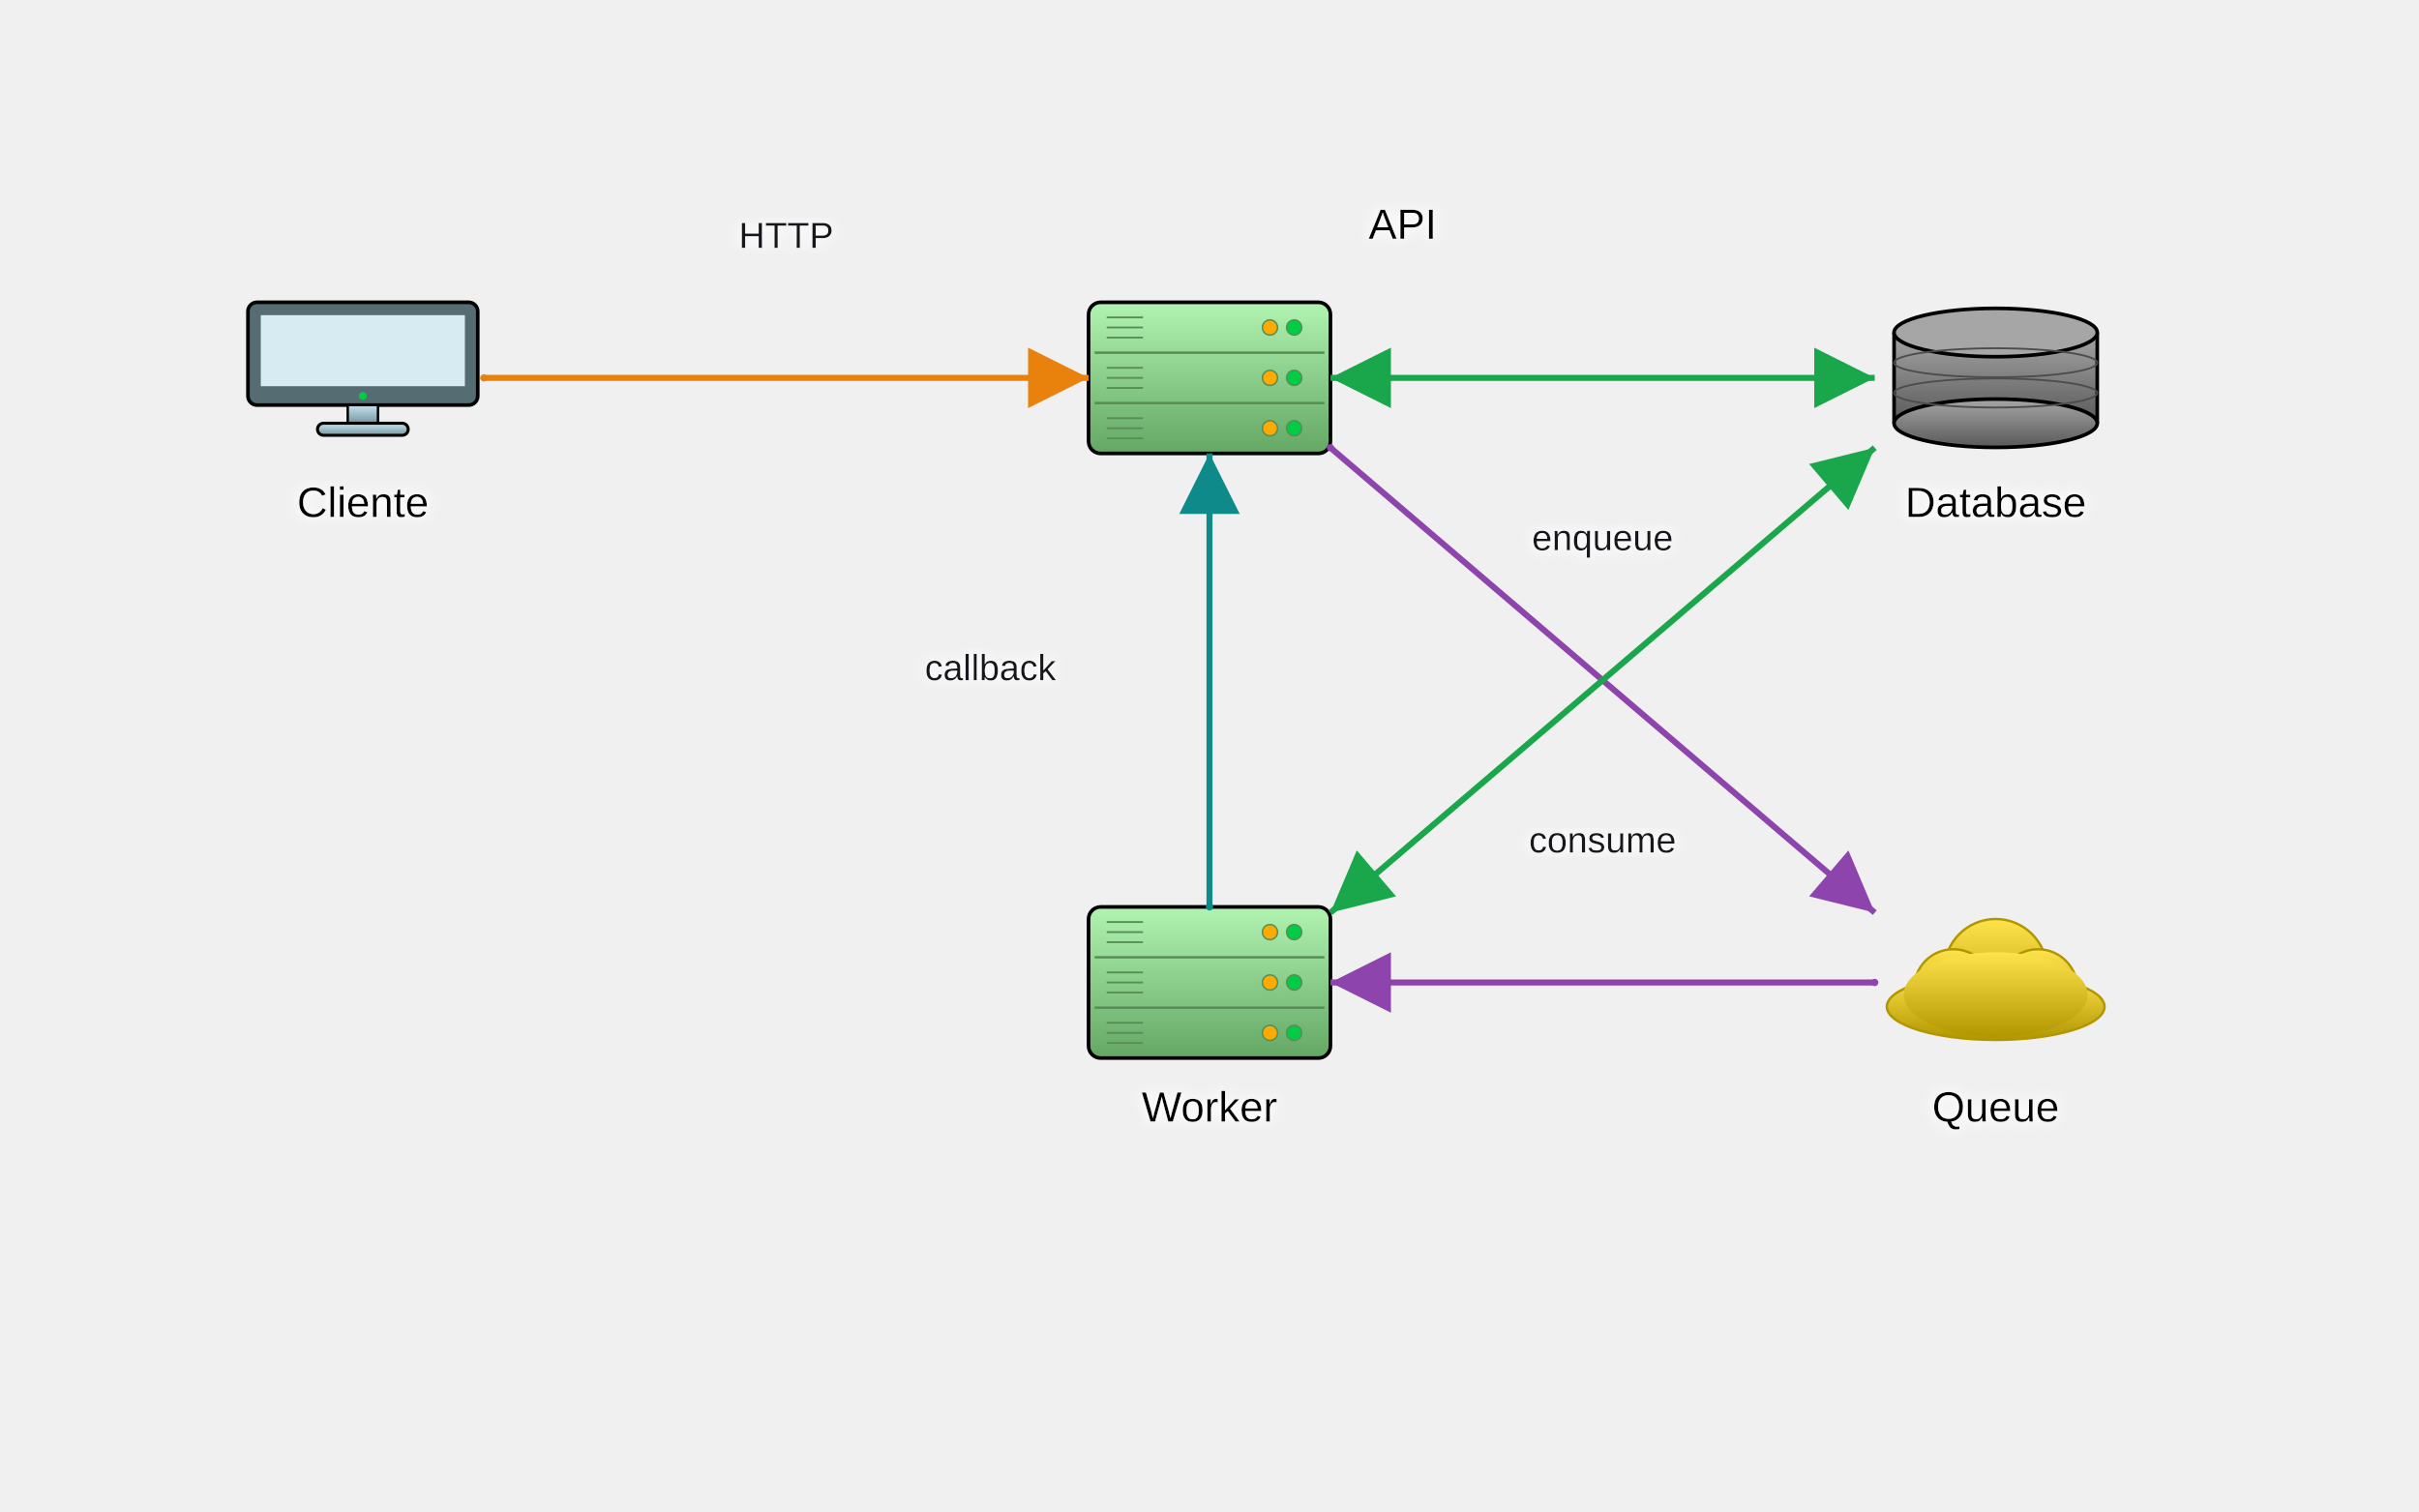
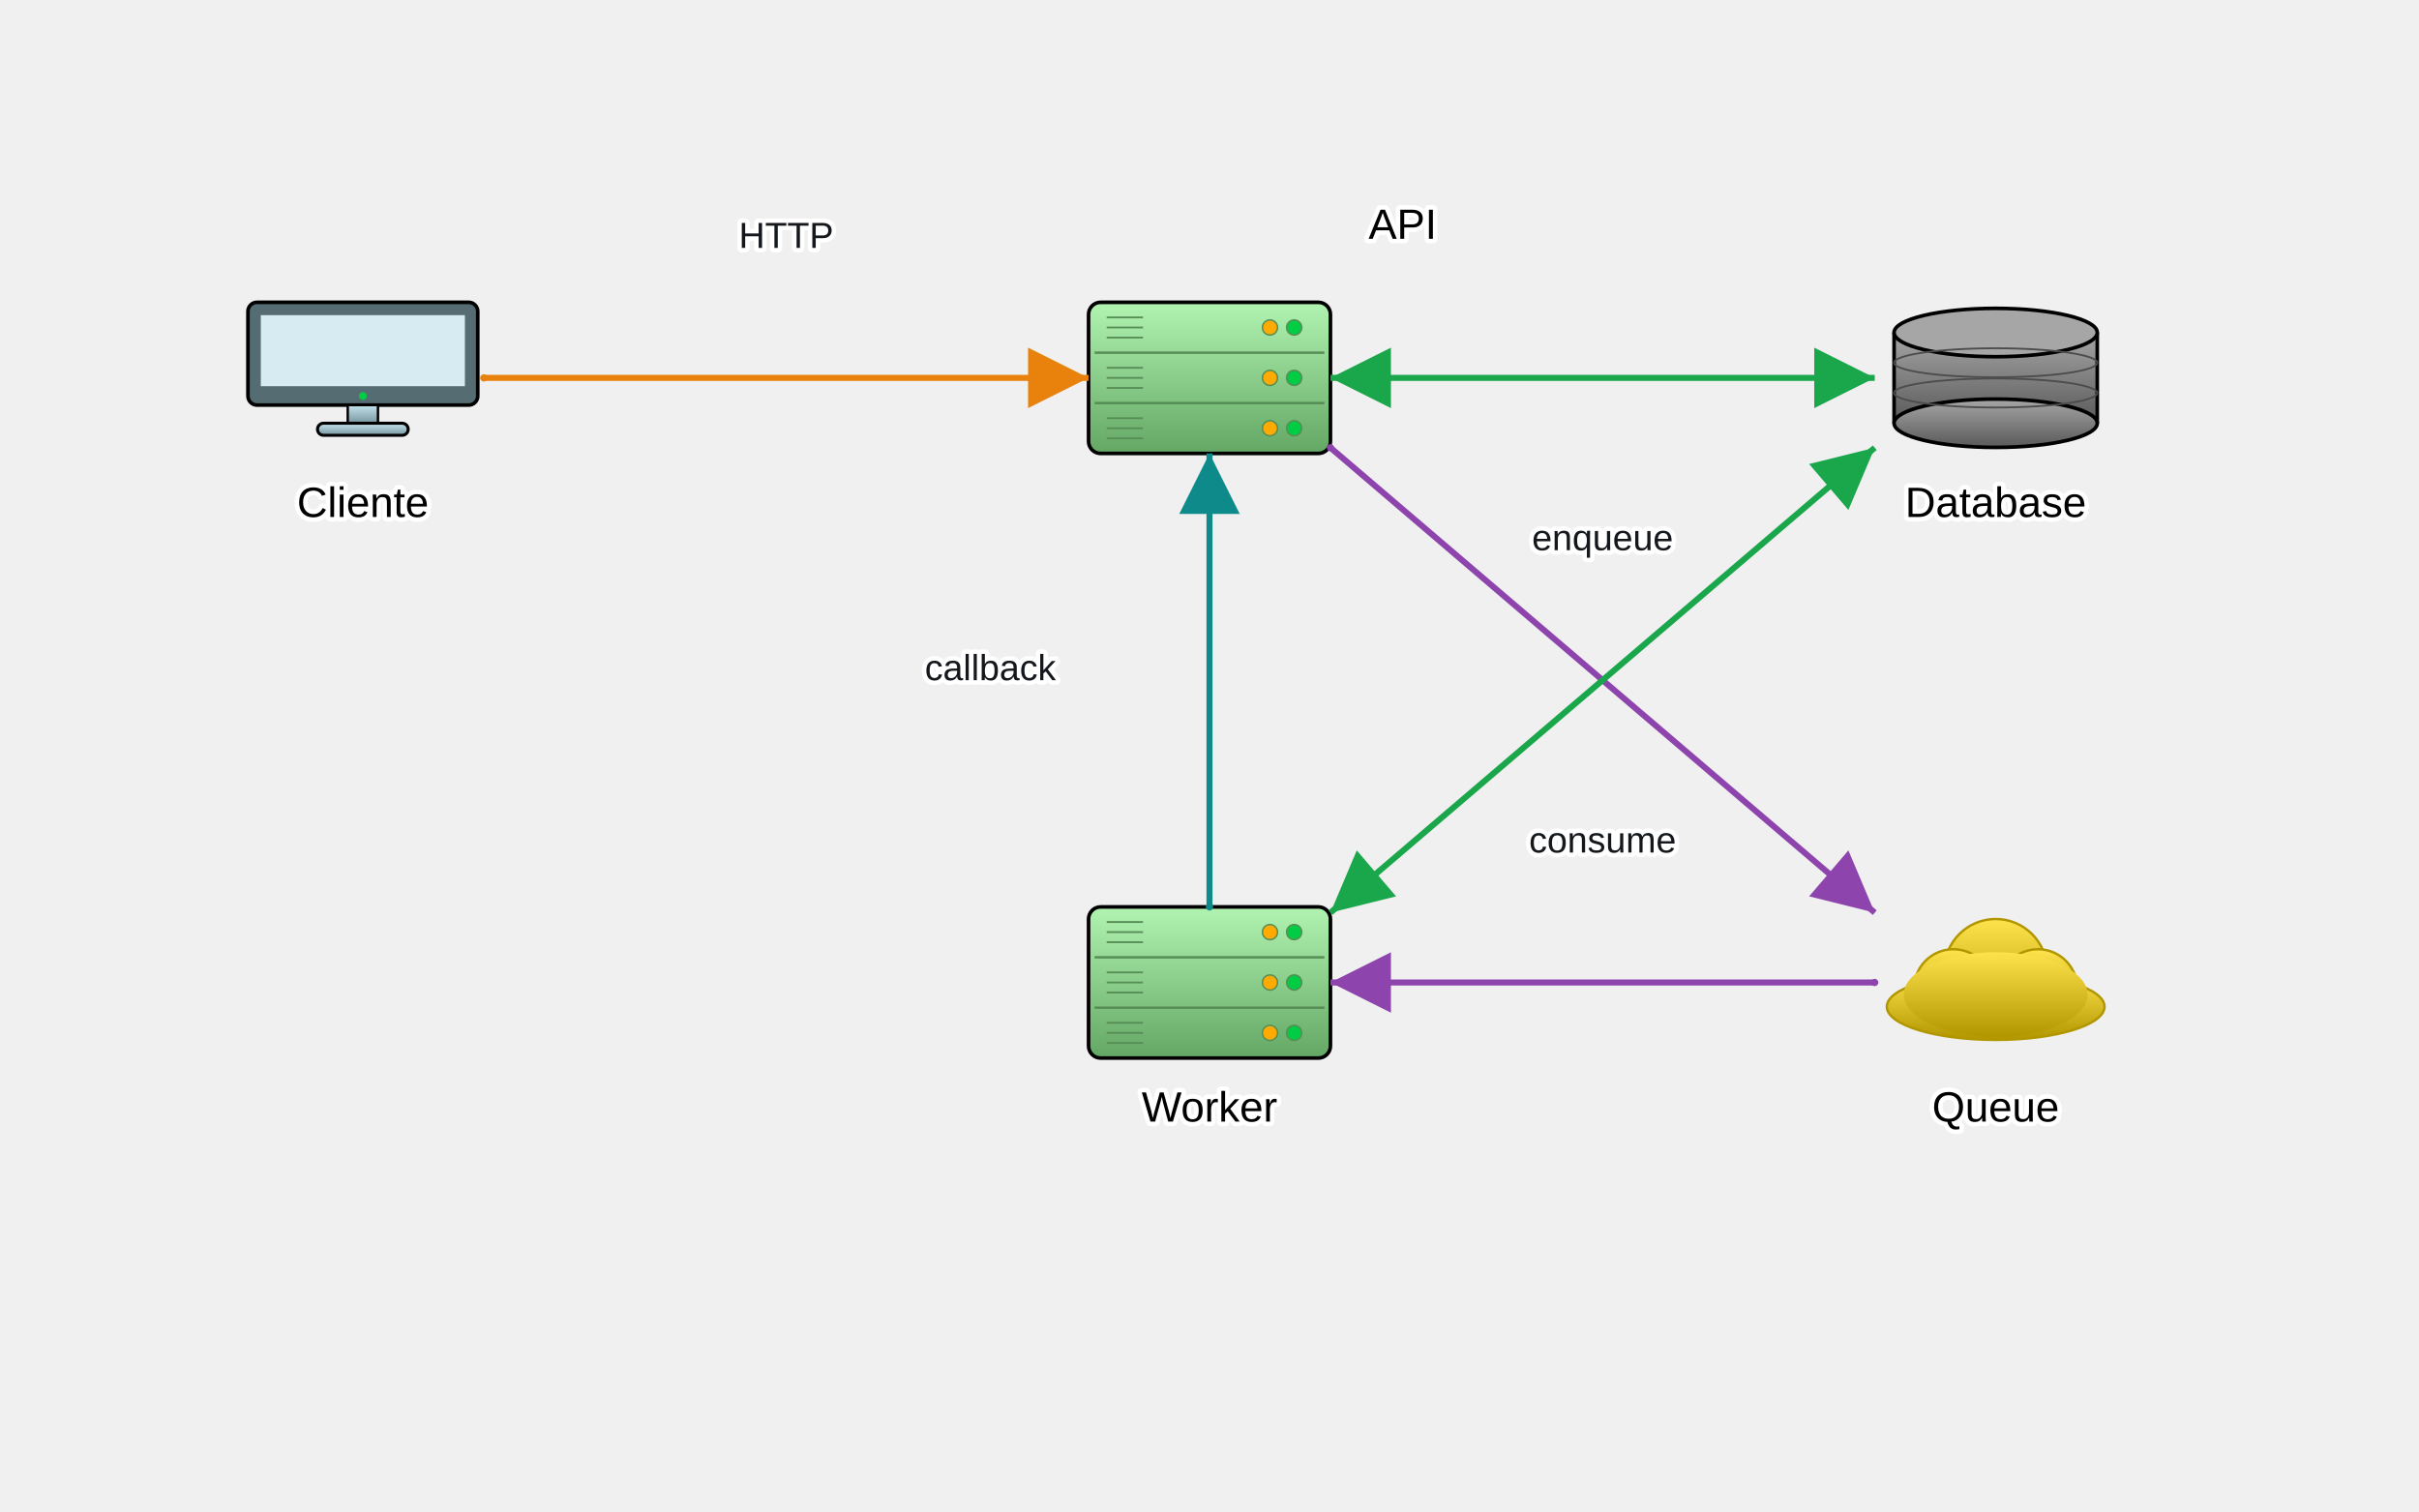
<svg xmlns="http://www.w3.org/2000/svg" baseProfile="full" height="500" version="1.1" viewBox="0,0,800,500" width="800">
  <defs>
+     <style type="text/css">text{paint-order:stroke;stroke:#ffffff;stroke-width:3px;stroke-linejoin:round;stroke-linecap:round}</style>
    <filter height="140%" id="text-glow" width="140%" x="-20%" y="-20%">
-       <feGaussianBlur in="SourceGraphic" result="blur" stdDeviation="2" />
-       <feFlood flood-color="white" flood-opacity="1" result="color" />
-       <feComposite in="color" in2="blur" operator="in" result="shadow" />
      <feMerge>
-         <feMergeNode in="shadow" />
-         <feMergeNode in="shadow" />
        <feMergeNode in="SourceGraphic" />
      </feMerge>
    </filter>
    <marker id="arrow-end" markerHeight="10" markerWidth="10" orient="auto" refX="10" refY="5">
      <path d="M 0 0 L 10 5 L 0 10 z" fill="black" />
    </marker>
    <marker id="arrow-start" markerHeight="10" markerWidth="10" orient="auto" refX="0" refY="5">
      <path d="M 10 0 L 0 5 L 10 10 z" fill="black" />
    </marker>
    <marker id="circle-start" markerHeight="2.4" markerUnits="userSpaceOnUse" markerWidth="2.4" orient="auto" refX="1.2" refY="1.2">
      <circle cx="1.2" cy="1.2" fill="black" r="1.2" />
    </marker>
    <marker id="circle-end" markerHeight="2.4" markerUnits="userSpaceOnUse" markerWidth="2.4" orient="auto" refX="1.2" refY="1.2">
      <circle cx="1.2" cy="1.2" fill="black" r="1.2" />
    </marker>
    <marker id="arrow-end-c0" markerHeight="10" markerWidth="10" orient="auto" refX="10" refY="5">
      <path d="M 0 0 L 10 5 L 0 10 z" fill="#e8820c" />
    </marker>
    <marker id="arrow-start-c0" markerHeight="10" markerWidth="10" orient="auto" refX="0" refY="5">
      <path d="M 10 0 L 0 5 L 10 10 z" fill="#e8820c" />
    </marker>
    <marker id="circle-start-c0" markerHeight="2.4" markerUnits="userSpaceOnUse" markerWidth="2.4" orient="auto" refX="1.2" refY="1.2">
      <circle cx="1.2" cy="1.2" fill="#e8820c" r="1.2" />
    </marker>
    <marker id="circle-end-c0" markerHeight="2.4" markerUnits="userSpaceOnUse" markerWidth="2.4" orient="auto" refX="1.2" refY="1.2">
      <circle cx="1.2" cy="1.2" fill="#e8820c" r="1.2" />
    </marker>
    <marker id="arrow-end-c1" markerHeight="10" markerWidth="10" orient="auto" refX="10" refY="5">
      <path d="M 0 0 L 10 5 L 0 10 z" fill="#1aa64b" />
    </marker>
    <marker id="arrow-start-c1" markerHeight="10" markerWidth="10" orient="auto" refX="0" refY="5">
      <path d="M 10 0 L 0 5 L 10 10 z" fill="#1aa64b" />
    </marker>
    <marker id="circle-start-c1" markerHeight="2.4" markerUnits="userSpaceOnUse" markerWidth="2.4" orient="auto" refX="1.2" refY="1.2">
      <circle cx="1.2" cy="1.2" fill="#1aa64b" r="1.2" />
    </marker>
    <marker id="circle-end-c1" markerHeight="2.4" markerUnits="userSpaceOnUse" markerWidth="2.4" orient="auto" refX="1.2" refY="1.2">
      <circle cx="1.2" cy="1.2" fill="#1aa64b" r="1.2" />
    </marker>
    <marker id="arrow-end-c2" markerHeight="10" markerWidth="10" orient="auto" refX="10" refY="5">
      <path d="M 0 0 L 10 5 L 0 10 z" fill="#8e44ad" />
    </marker>
    <marker id="arrow-start-c2" markerHeight="10" markerWidth="10" orient="auto" refX="0" refY="5">
      <path d="M 10 0 L 0 5 L 10 10 z" fill="#8e44ad" />
    </marker>
    <marker id="circle-start-c2" markerHeight="2.4" markerUnits="userSpaceOnUse" markerWidth="2.4" orient="auto" refX="1.2" refY="1.2">
      <circle cx="1.2" cy="1.2" fill="#8e44ad" r="1.2" />
    </marker>
    <marker id="circle-end-c2" markerHeight="2.4" markerUnits="userSpaceOnUse" markerWidth="2.4" orient="auto" refX="1.2" refY="1.2">
      <circle cx="1.2" cy="1.2" fill="#8e44ad" r="1.2" />
    </marker>
    <marker id="arrow-end-c3" markerHeight="10" markerWidth="10" orient="auto" refX="10" refY="5">
      <path d="M 0 0 L 10 5 L 0 10 z" fill="#8e44ad" />
    </marker>
    <marker id="arrow-start-c3" markerHeight="10" markerWidth="10" orient="auto" refX="0" refY="5">
      <path d="M 10 0 L 0 5 L 10 10 z" fill="#8e44ad" />
    </marker>
    <marker id="circle-start-c3" markerHeight="2.4" markerUnits="userSpaceOnUse" markerWidth="2.4" orient="auto" refX="1.2" refY="1.2">
      <circle cx="1.2" cy="1.2" fill="#8e44ad" r="1.2" />
    </marker>
    <marker id="circle-end-c3" markerHeight="2.4" markerUnits="userSpaceOnUse" markerWidth="2.4" orient="auto" refX="1.2" refY="1.2">
      <circle cx="1.2" cy="1.2" fill="#8e44ad" r="1.2" />
    </marker>
    <marker id="arrow-end-c4" markerHeight="10" markerWidth="10" orient="auto" refX="10" refY="5">
      <path d="M 0 0 L 10 5 L 0 10 z" fill="#1aa64b" />
    </marker>
    <marker id="arrow-start-c4" markerHeight="10" markerWidth="10" orient="auto" refX="0" refY="5">
      <path d="M 10 0 L 0 5 L 10 10 z" fill="#1aa64b" />
    </marker>
    <marker id="circle-start-c4" markerHeight="2.4" markerUnits="userSpaceOnUse" markerWidth="2.4" orient="auto" refX="1.2" refY="1.2">
      <circle cx="1.2" cy="1.2" fill="#1aa64b" r="1.2" />
    </marker>
    <marker id="circle-end-c4" markerHeight="2.4" markerUnits="userSpaceOnUse" markerWidth="2.4" orient="auto" refX="1.2" refY="1.2">
      <circle cx="1.2" cy="1.2" fill="#1aa64b" r="1.2" />
    </marker>
    <marker id="arrow-end-c5" markerHeight="10" markerWidth="10" orient="auto" refX="10" refY="5">
      <path d="M 0 0 L 10 5 L 0 10 z" fill="#0e8a8a" />
    </marker>
    <marker id="arrow-start-c5" markerHeight="10" markerWidth="10" orient="auto" refX="0" refY="5">
      <path d="M 10 0 L 0 5 L 10 10 z" fill="#0e8a8a" />
    </marker>
    <marker id="circle-start-c5" markerHeight="2.4" markerUnits="userSpaceOnUse" markerWidth="2.4" orient="auto" refX="1.2" refY="1.2">
      <circle cx="1.2" cy="1.2" fill="#0e8a8a" r="1.2" />
    </marker>
    <marker id="circle-end-c5" markerHeight="2.4" markerUnits="userSpaceOnUse" markerWidth="2.4" orient="auto" refX="1.2" refY="1.2">
      <circle cx="1.2" cy="1.2" fill="#0e8a8a" r="1.2" />
    </marker>
    <linearGradient id="gradient-client" x1="0%" x2="0%" y1="0%" y2="100%">
      <stop offset="0%" stop-color="#c5e3ed" />
      <stop offset="100%" stop-color="#7997a1" />
    </linearGradient>
    <linearGradient id="gradient-api" x1="0%" x2="0%" y1="0%" y2="100%">
      <stop offset="0%" stop-color="#b1f3b1" />
      <stop offset="100%" stop-color="#64a664" />
    </linearGradient>
    <linearGradient id="gradient-worker" x1="0%" x2="0%" y1="0%" y2="100%">
      <stop offset="0%" stop-color="#b1f3b1" />
      <stop offset="100%" stop-color="#64a664" />
    </linearGradient>
    <linearGradient id="gradient-db" x1="0%" x2="0%" y1="0%" y2="100%">
      <stop offset="0%" stop-color="#a6a6a6" />
      <stop offset="100%" stop-color="#595959" />
    </linearGradient>
    <linearGradient id="gradient-queue" x1="0%" x2="0%" y1="0%" y2="100%">
      <stop offset="0%" stop-color="#ffe34c" />
      <stop offset="100%" stop-color="#b29600" />
    </linearGradient>
  </defs>
  <g id="client">
    <rect fill="#566c73" height="34.0" rx="3" ry="3" stroke="black" stroke-width="1.2" width="76" x="82" y="100" />
    <rect fill="#d6ebf2" height="24.0" stroke="#566c73" stroke-width="0.5" width="68" x="86" y="104" />
    <rect fill="url(#gradient-client)" height="6" stroke="black" stroke-width="0.8" width="10" x="115.0" y="134.0" />
    <rect fill="url(#gradient-client)" height="4" rx="2" ry="2" stroke="black" stroke-width="1.0" width="30" x="105.0" y="140.0" />
    <circle cx="120.0" cy="131.0" fill="#00cc44" r="1.5" stroke="#566c73" stroke-width="0.4" />
  </g>
  <g id="api">
    <rect fill="url(#gradient-api)" height="50" rx="4" ry="4" stroke="black" stroke-width="1.2" width="80" x="360" y="100" />
    <line stroke="#568e56" stroke-width="0.8" x1="362" x2="438" y1="116.667" y2="116.667" />
    <line stroke="#568e56" stroke-width="0.8" x1="362" x2="438" y1="133.333" y2="133.333" />
    <circle cx="428" cy="108.333" fill="#00cc44" r="2.5" stroke="#568e56" stroke-width="0.5" />
    <circle cx="420" cy="108.333" fill="#ffaa00" r="2.5" stroke="#568e56" stroke-width="0.5" />
    <circle cx="428" cy="125.0" fill="#00cc44" r="2.5" stroke="#568e56" stroke-width="0.5" />
    <circle cx="420" cy="125.0" fill="#ffaa00" r="2.5" stroke="#568e56" stroke-width="0.5" />
    <circle cx="428" cy="141.667" fill="#00cc44" r="2.5" stroke="#568e56" stroke-width="0.5" />
    <circle cx="420" cy="141.667" fill="#ffaa00" r="2.5" stroke="#568e56" stroke-width="0.5" />
    <line stroke="#568e56" stroke-width="0.6" x1="366" x2="378" y1="105.0" y2="105.0" />
    <line stroke="#568e56" stroke-width="0.6" x1="366" x2="378" y1="108.333" y2="108.333" />
    <line stroke="#568e56" stroke-width="0.6" x1="366" x2="378" y1="111.667" y2="111.667" />
    <line stroke="#568e56" stroke-width="0.6" x1="366" x2="378" y1="121.667" y2="121.667" />
    <line stroke="#568e56" stroke-width="0.6" x1="366" x2="378" y1="125.0" y2="125.0" />
    <line stroke="#568e56" stroke-width="0.6" x1="366" x2="378" y1="128.333" y2="128.333" />
    <line stroke="#568e56" stroke-width="0.6" x1="366" x2="378" y1="138.333" y2="138.333" />
    <line stroke="#568e56" stroke-width="0.6" x1="366" x2="378" y1="141.667" y2="141.667" />
    <line stroke="#568e56" stroke-width="0.6" x1="366" x2="378" y1="145.0" y2="145.0" />
  </g>
  <g id="worker">
    <rect fill="url(#gradient-worker)" height="50" rx="4" ry="4" stroke="black" stroke-width="1.2" width="80" x="360" y="300" />
    <line stroke="#568e56" stroke-width="0.8" x1="362" x2="438" y1="316.667" y2="316.667" />
    <line stroke="#568e56" stroke-width="0.8" x1="362" x2="438" y1="333.333" y2="333.333" />
    <circle cx="428" cy="308.333" fill="#00cc44" r="2.5" stroke="#568e56" stroke-width="0.5" />
    <circle cx="420" cy="308.333" fill="#ffaa00" r="2.5" stroke="#568e56" stroke-width="0.5" />
    <circle cx="428" cy="325.0" fill="#00cc44" r="2.5" stroke="#568e56" stroke-width="0.5" />
    <circle cx="420" cy="325.0" fill="#ffaa00" r="2.5" stroke="#568e56" stroke-width="0.5" />
    <circle cx="428" cy="341.667" fill="#00cc44" r="2.5" stroke="#568e56" stroke-width="0.5" />
    <circle cx="420" cy="341.667" fill="#ffaa00" r="2.5" stroke="#568e56" stroke-width="0.5" />
    <line stroke="#568e56" stroke-width="0.6" x1="366" x2="378" y1="305.0" y2="305.0" />
    <line stroke="#568e56" stroke-width="0.6" x1="366" x2="378" y1="308.333" y2="308.333" />
    <line stroke="#568e56" stroke-width="0.6" x1="366" x2="378" y1="311.667" y2="311.667" />
    <line stroke="#568e56" stroke-width="0.6" x1="366" x2="378" y1="321.667" y2="321.667" />
    <line stroke="#568e56" stroke-width="0.6" x1="366" x2="378" y1="325.0" y2="325.0" />
    <line stroke="#568e56" stroke-width="0.6" x1="366" x2="378" y1="328.333" y2="328.333" />
    <line stroke="#568e56" stroke-width="0.6" x1="366" x2="378" y1="338.333" y2="338.333" />
    <line stroke="#568e56" stroke-width="0.6" x1="366" x2="378" y1="341.667" y2="341.667" />
    <line stroke="#568e56" stroke-width="0.6" x1="366" x2="378" y1="345.0" y2="345.0" />
  </g>
  <g id="db">
    <rect fill="url(#gradient-db)" height="30" stroke="none" width="67.2" x="626.4" y="110" />
    <line stroke="black" stroke-width="1.2" x1="626.4" x2="626.4" y1="110" y2="140" />
    <line stroke="black" stroke-width="1.2" x1="693.6" x2="693.6" y1="110" y2="140" />
    <ellipse cx="660.0" cy="140" fill="url(#gradient-db)" rx="33.6" ry="8" stroke="black" stroke-width="1.2" />
    <ellipse cx="660.0" cy="110" fill="#a6a6a6" rx="33.6" ry="8" stroke="black" stroke-width="1.2" />
    <ellipse cx="660.0" cy="120.0" fill="none" rx="33.6" ry="4.8" stroke="#4c4c4c" stroke-width="0.6" />
    <ellipse cx="660.0" cy="130.0" fill="none" rx="33.6" ry="4.8" stroke="#4c4c4c" stroke-width="0.6" />
  </g>
  <g id="queue">
    <ellipse cx="660.0" cy="333.0" fill="url(#gradient-queue)" rx="36.0" ry="11.0" stroke="#b29600" stroke-width="0.8" />
    <circle cx="660.0" cy="321.0" fill="url(#gradient-queue)" r="17.0" stroke="#b29600" stroke-width="0.8" />
    <circle cx="646.0" cy="327.0" fill="url(#gradient-queue)" r="13.0" stroke="#b29600" stroke-width="0.8" />
    <circle cx="674.0" cy="327.0" fill="url(#gradient-queue)" r="13.0" stroke="#b29600" stroke-width="0.8" />
    <ellipse cx="660.0" cy="329.0" fill="url(#gradient-queue)" rx="30.4" ry="14" stroke="none" />
  </g>
  <line marker-end="url(#arrow-end-c0)" marker-start="url(#circle-start-c0)" stroke="#e8820c" stroke-width="2" x1="160.0" x2="360.0" y1="125.0" y2="125.0" />
  <line marker-end="url(#arrow-end-c1)" marker-start="url(#arrow-start-c1)" stroke="#1aa64b" stroke-width="2" x1="440.0" x2="620.0" y1="125.0" y2="125.0" />
  <line marker-end="url(#arrow-end-c2)" marker-start="url(#circle-start-c2)" stroke="#8e44ad" stroke-width="2" x1="440.0" x2="620.0" y1="148.1" y2="301.9" />
  <line marker-end="url(#arrow-end-c3)" marker-start="url(#circle-start-c3)" stroke="#8e44ad" stroke-width="2" x1="620.0" x2="440.0" y1="325.0" y2="325.0" />
  <line marker-end="url(#arrow-end-c4)" marker-start="url(#arrow-start-c4)" stroke="#1aa64b" stroke-width="2" x1="440.0" x2="620.0" y1="301.9" y2="148.1" />
  <line marker-end="url(#arrow-end-c5)" marker-start="url(#circle-start-c5)" stroke="#0e8a8a" stroke-width="2" x1="400.0" x2="400.0" y1="300.0" y2="150.0" />
  <text fill="black" filter="url(#text-glow)" font-family="Arial, sans-serif" font-size="14px" text-anchor="middle" x="120.0" y="171.0">Cliente</text>
  <text fill="black" filter="url(#text-glow)" font-family="Arial, sans-serif" font-size="14px" text-anchor="start" x="452.6" y="79.0">API</text>
  <text fill="black" filter="url(#text-glow)" font-family="Arial, sans-serif" font-size="14px" text-anchor="middle" x="400.0" y="371.0">Worker</text>
  <text fill="black" filter="url(#text-glow)" font-family="Arial, sans-serif" font-size="14px" text-anchor="middle" x="660.0" y="171.0">Database</text>
  <text fill="black" filter="url(#text-glow)" font-family="Arial, sans-serif" font-size="14px" text-anchor="middle" x="660.0" y="371.0">Queue</text>
-   <text fill="#14181d" filter="url(#text-glow)" font-family="Arial, sans-serif" font-size="12px" text-anchor="middle" x="260.0" y="82.0">HTTP</text>
-   <text fill="#14181d" filter="url(#text-glow)" font-family="Arial, sans-serif" font-size="12px" text-anchor="middle" x="530.0" y="182.0">enqueue</text>
-   <text fill="#14181d" filter="url(#text-glow)" font-family="Arial, sans-serif" font-size="12px" text-anchor="middle" x="530.0" y="282.0">consume</text>
-   <text fill="#14181d" filter="url(#text-glow)" font-family="Arial, sans-serif" font-size="12px" text-anchor="end" x="349.2" y="225.0">callback</text>
+   <text fill="#14181d" font-family="Arial, sans-serif" font-size="12px" text-anchor="middle" x="260.0" y="82.0">HTTP</text>
+   <text fill="#14181d" font-family="Arial, sans-serif" font-size="12px" text-anchor="middle" x="530.0" y="182.0">enqueue</text>
+   <text fill="#14181d" font-family="Arial, sans-serif" font-size="12px" text-anchor="middle" x="530.0" y="282.0">consume</text>
+   <text fill="#14181d" font-family="Arial, sans-serif" font-size="12px" text-anchor="end" x="349.2" y="225.0">callback</text>
</svg>
